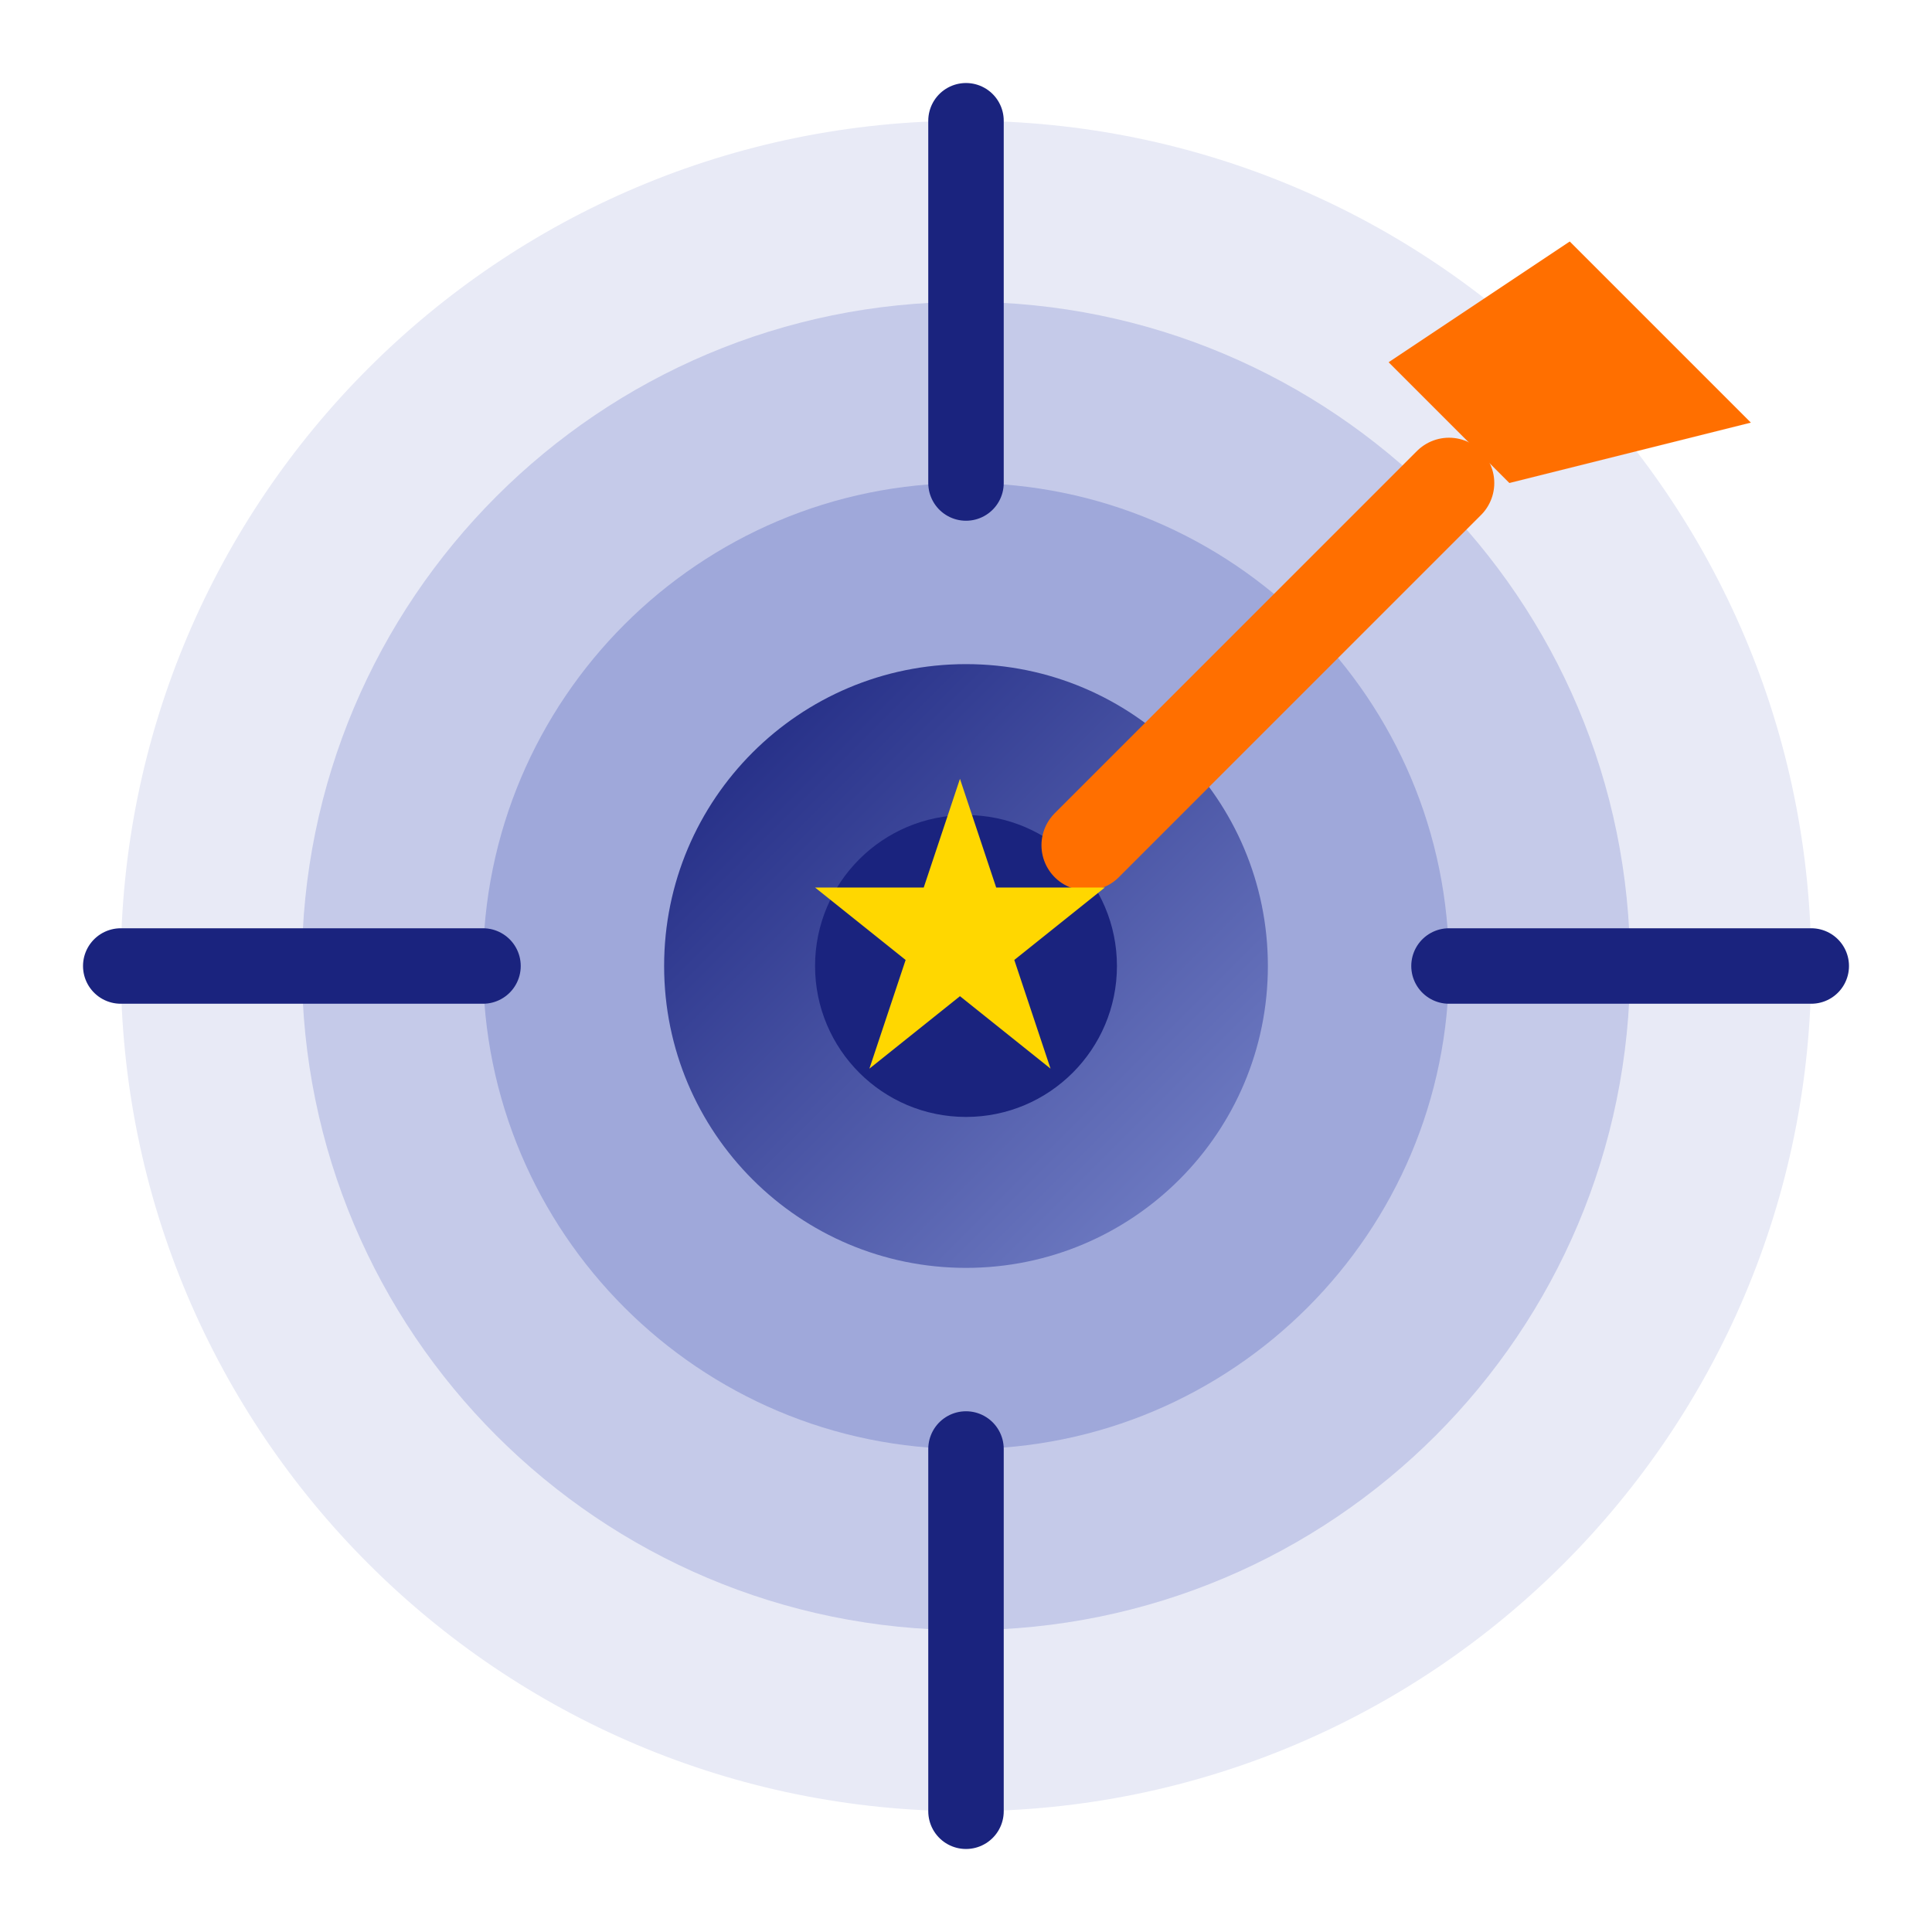
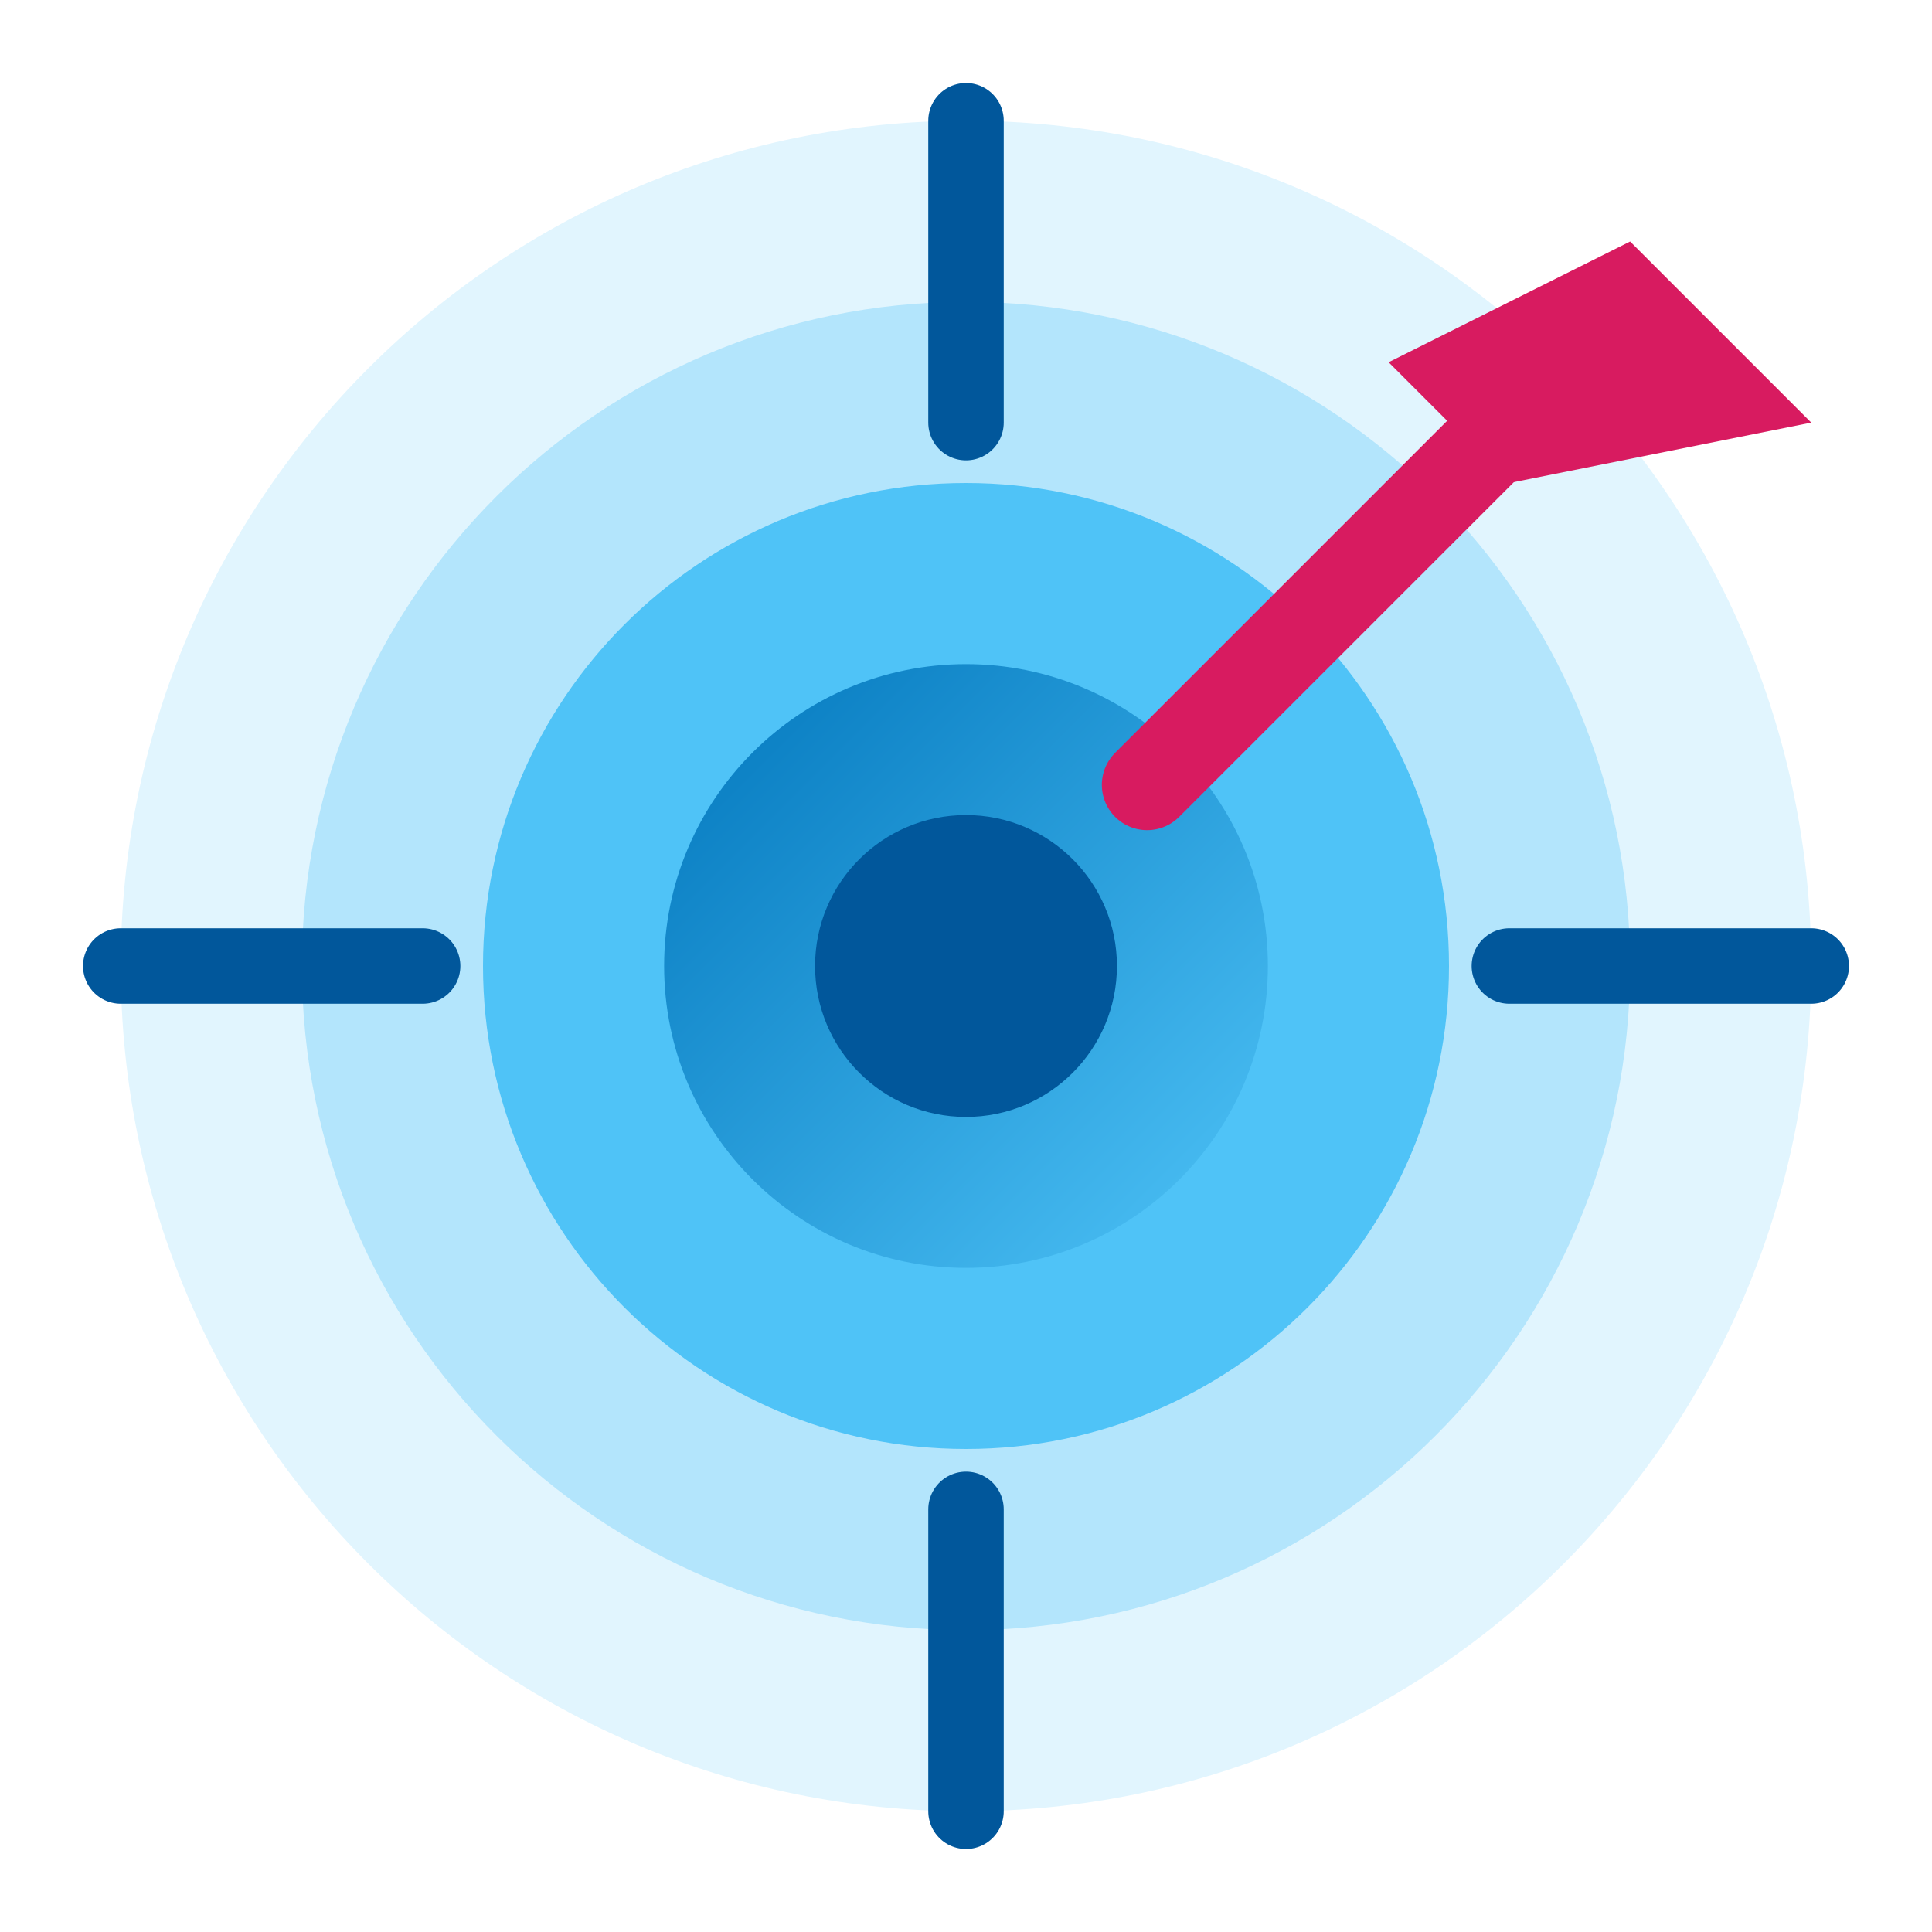
<svg xmlns="http://www.w3.org/2000/svg" viewBox="0 0 64 64">
  <defs>
    <linearGradient id="pt1" x1="0%" y1="0%" x2="100%" y2="100%">
-       <stop offset="0%" stop-color="#1A237E" />
-       <stop offset="100%" stop-color="#7986CB" />
+       <stop offset="0%" stop-color="#0277BD" />
+       <stop offset="100%" stop-color="#4FC3F7" />
    </linearGradient>
  </defs>
-   <circle cx="32" cy="32" r="28" fill="#E8EAF6" />
-   <circle cx="32" cy="32" r="22" fill="#C5CAE9" />
-   <circle cx="32" cy="32" r="16" fill="#9FA8DA" />
+   <circle cx="32" cy="32" r="28" fill="#E1F5FE" />
+   <circle cx="32" cy="32" r="22" fill="#B3E5FC" />
+   <circle cx="32" cy="32" r="16" fill="#4FC3F7" />
  <circle cx="32" cy="32" r="10" fill="url(#pt1)" />
-   <circle cx="32" cy="32" r="5" fill="#1A237E" />
-   <line x1="32" y1="4" x2="32" y2="16" stroke="#1A237E" stroke-width="2.5" stroke-linecap="round" />
-   <line x1="32" y1="48" x2="32" y2="60" stroke="#1A237E" stroke-width="2.5" stroke-linecap="round" />
-   <line x1="4" y1="32" x2="16" y2="32" stroke="#1A237E" stroke-width="2.5" stroke-linecap="round" />
-   <line x1="48" y1="32" x2="60" y2="32" stroke="#1A237E" stroke-width="2.5" stroke-linecap="round" />
-   <line x1="48" y1="16" x2="36" y2="28" stroke="#FF6F00" stroke-width="3" stroke-linecap="round" />
-   <polygon points="52,8 58,14 50,16 46,12" fill="#FF6F00" />
-   <polygon points="32,22 34,28 40,28 35,32 37,38 32,34 27,38 29,32 24,28 30,28" fill="#FFD700" transform="scale(0.6) translate(21,21)" />
+   <circle cx="32" cy="32" r="5" fill="#01579B" />
+   <line x1="32" y1="4" x2="32" y2="14" stroke="#01579B" stroke-width="2.5" stroke-linecap="round" />
+   <line x1="32" y1="50" x2="32" y2="60" stroke="#01579B" stroke-width="2.5" stroke-linecap="round" />
+   <line x1="4" y1="32" x2="14" y2="32" stroke="#01579B" stroke-width="2.5" stroke-linecap="round" />
+   <line x1="50" y1="32" x2="60" y2="32" stroke="#01579B" stroke-width="2.5" stroke-linecap="round" />
+   <line x1="50" y1="14" x2="38" y2="26" stroke="#D81B60" stroke-width="3" stroke-linecap="round" />
+   <polygon points="54,8 60,14 50,16 46,12" fill="#D81B60" />
</svg>
